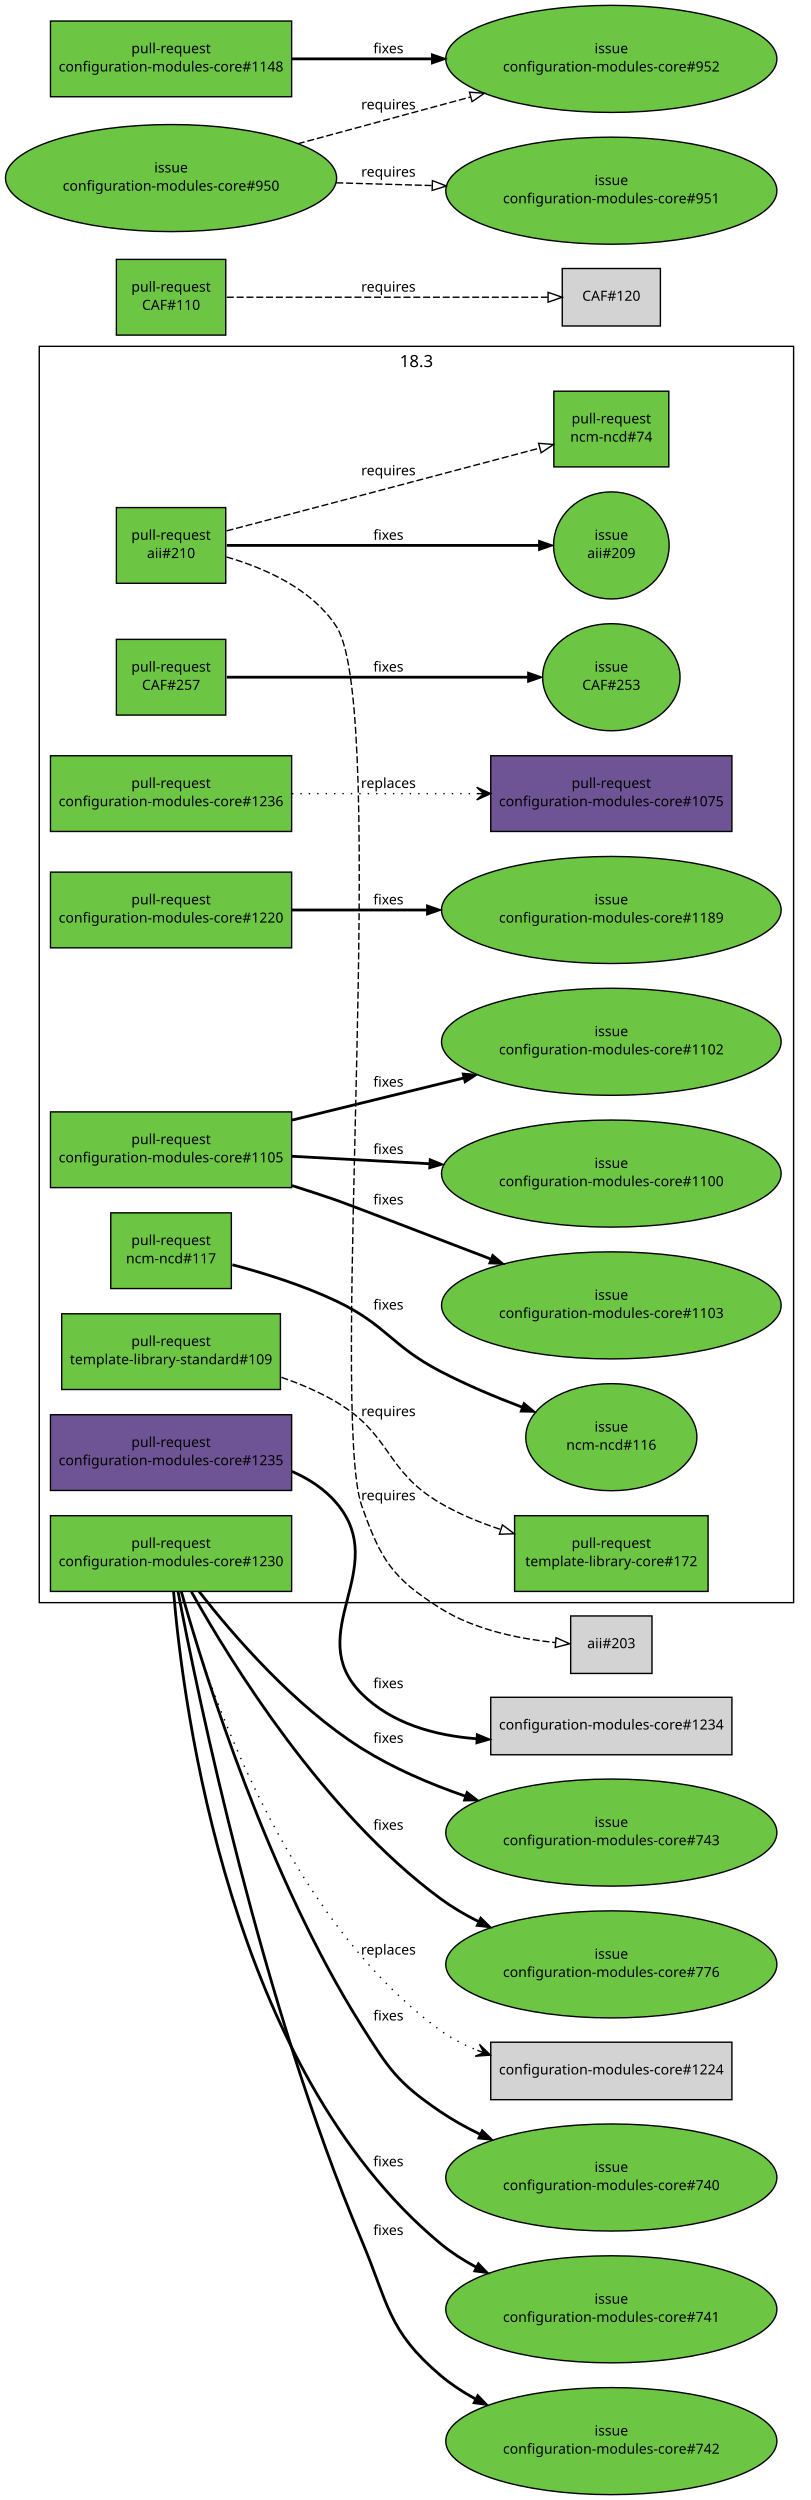
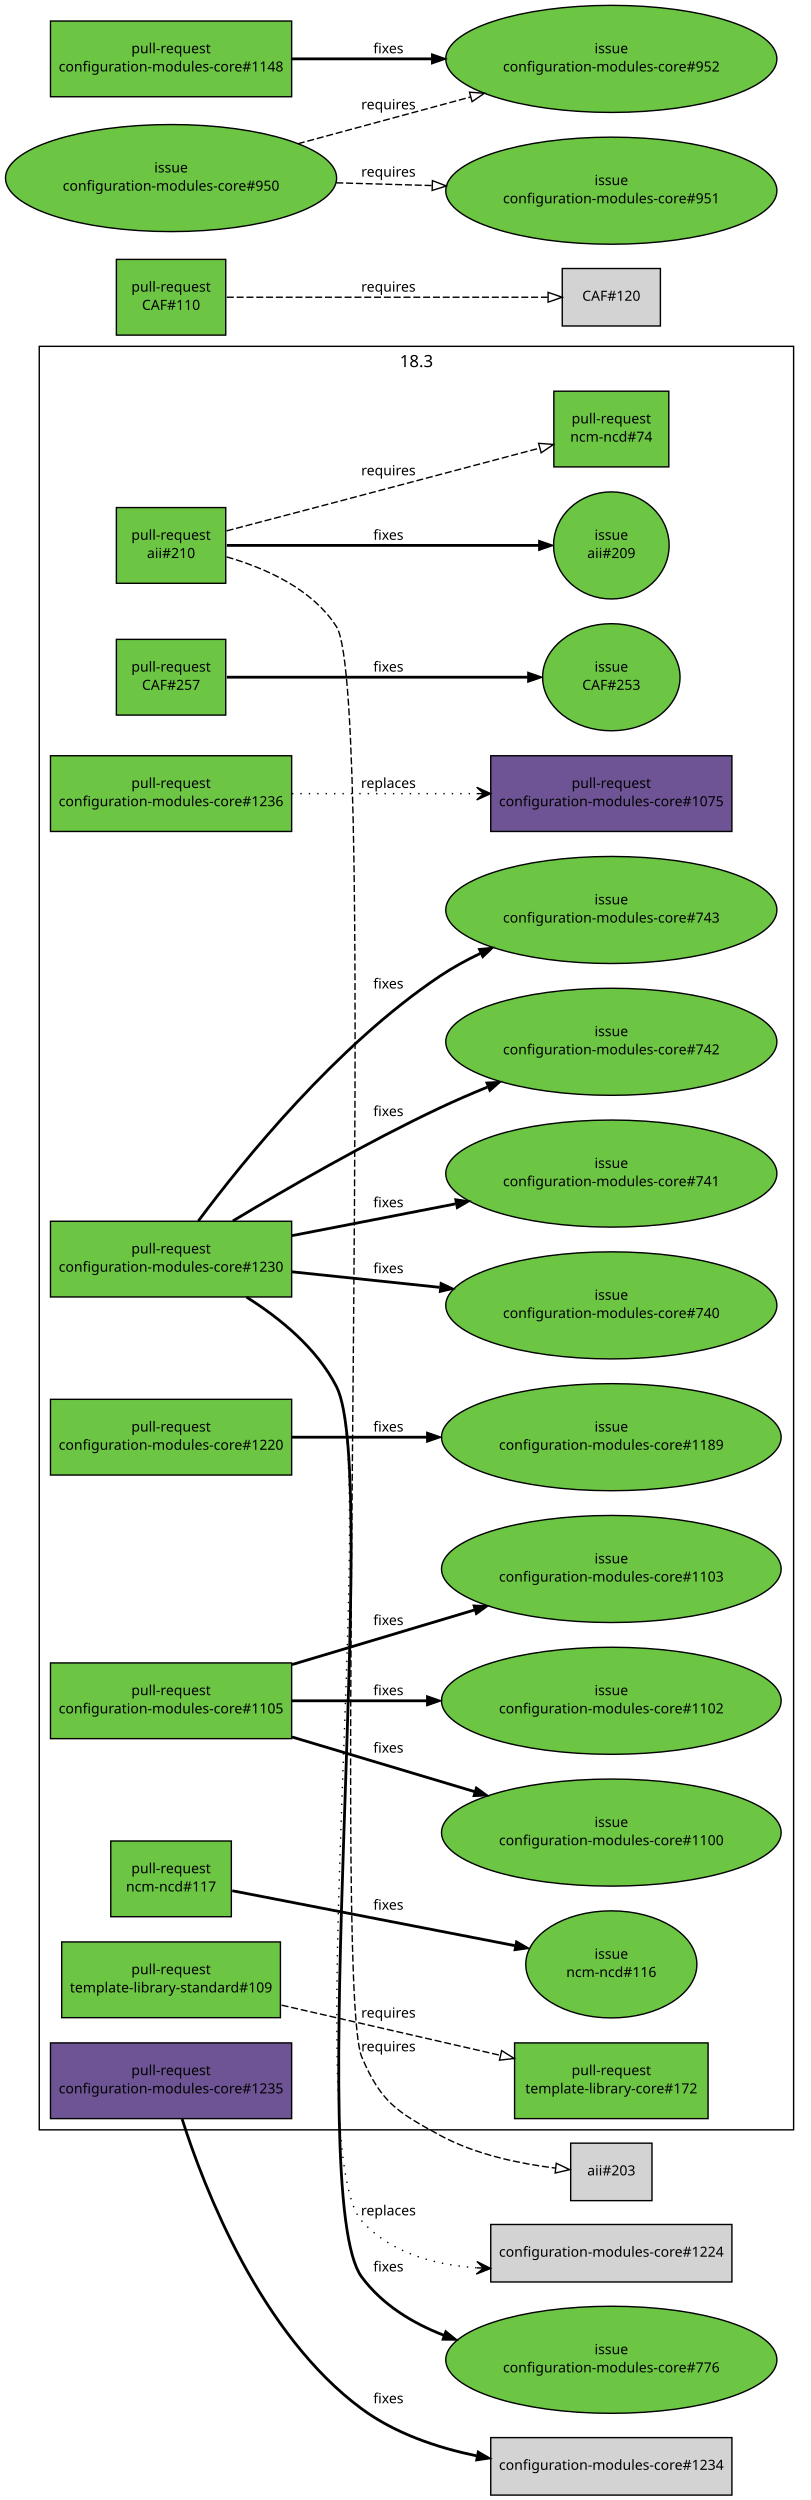
<svg xmlns="http://www.w3.org/2000/svg" xmlns:xlink="http://www.w3.org/1999/xlink" width="578pt" height="1783pt" viewBox="0.00 0.00 578.00 1783.00">
  <g id="graph1" class="graph" transform="scale(1 1) rotate(0) translate(4 1779)">
    <polygon fill="white" stroke="white" points="-4,5 -4,-1779 575,-1779 575,5 -4,5" />
    <g id="graph3" class="cluster">
-       <polygon fill="none" stroke="black" points="24,-636 24,-1532 562,-1532 562,-636 24,-636" />
+       <polygon fill="none" stroke="black" points="24,-260 24,-1532 562,-1532 562,-260 24,-260" />
      <text text-anchor="middle" x="293" y="-1517.2" font-family="Sans" font-size="12.00">18.3</text>
    </g>
    <g id="node1" class="node">
      <a xlink:href="https://github.com/quattor/aii/pull/210" xlink:title="Shellfe: support active config for plugins" target="_parent">
        <polygon fill="#6cc644" stroke="black" points="157,-1417 79,-1417 79,-1363 157,-1363 157,-1417" />
        <text text-anchor="middle" x="118" y="-1394" font-family="Sans" font-size="10.00">pull-request</text>
        <text text-anchor="middle" x="118" y="-1381" font-family="Sans" font-size="10.00">aii#210</text>
      </a>
    </g>
    <g id="node3" class="node">
      <a xlink:href="https://github.com/quattor/aii/issues/209" xlink:title="support ACTIVE_CONFIG" target="_parent">
        <ellipse fill="#6cc644" stroke="black" cx="432" cy="-1390" rx="41.217" ry="38.184" />
        <text text-anchor="middle" x="432" y="-1394" font-family="Sans" font-size="10.00">issue</text>
        <text text-anchor="middle" x="432" y="-1381" font-family="Sans" font-size="10.00">aii#209</text>
      </a>
    </g>
    <g id="edge2" class="edge">
      <path fill="none" stroke="black" stroke-width="2" d="M157.768,-1390C214.279,-1390 317.868,-1390 380.284,-1390" />
      <polygon fill="black" stroke="black" points="380.31,-1393.5 390.31,-1390 380.31,-1386.5 380.31,-1393.5" />
      <text text-anchor="middle" x="273" y="-1394" font-family="Sans" font-size="10.00">fixes</text>
    </g>
    <g id="node5" class="node">
      <a xlink:href="https://github.com/quattor/ncm-ncd/pull/74" xlink:title="Set the current active config as an attribute to the component" target="_parent">
        <polygon fill="#6cc644" stroke="black" points="473,-1500 391,-1500 391,-1446 473,-1446 473,-1500" />
        <text text-anchor="middle" x="432" y="-1477" font-family="Sans" font-size="10.00">pull-request</text>
        <text text-anchor="middle" x="432" y="-1464" font-family="Sans" font-size="10.00">ncm-ncd#74</text>
      </a>
    </g>
    <g id="edge4" class="edge">
      <path fill="none" stroke="black" stroke-dasharray="5,2" d="M157.609,-1400.38C180.517,-1406.39 209.889,-1414.11 236,-1421 285.266,-1434.01 341.475,-1448.93 381.028,-1459.44" />
      <polygon fill="none" stroke="black" points="380.148,-1462.83 390.711,-1462.01 381.946,-1456.06 380.148,-1462.83" />
      <text text-anchor="middle" x="273" y="-1440" font-family="Sans" font-size="10.00">requires</text>
    </g>
    <g id="node7" class="node">
-       <polygon fill="lightgrey" stroke="black" points="461,-626.5 403,-626.5 403,-585.5 461,-585.5 461,-626.5" />
-       <text text-anchor="middle" x="432" y="-603.5" font-family="Sans" font-size="10.00">aii#203</text>
+       <polygon fill="lightgrey" stroke="black" points="461,-250.5 403,-250.5 403,-209.5 461,-209.5 461,-250.5" />
+       <text text-anchor="middle" x="432" y="-227.5" font-family="Sans" font-size="10.00">aii#203</text>
    </g>
    <g id="edge6" class="edge">
-       <path fill="none" stroke="black" stroke-dasharray="5,2" d="M157.506,-1381.79C184.567,-1373.92 218.595,-1359.07 236,-1332 273.688,-1273.37 230.657,-770.67 254,-705 267.696,-666.471 275.424,-653.832 310,-632 334.624,-616.452 367.041,-610.064 392.27,-607.503" />
-       <polygon fill="none" stroke="black" points="392.585,-610.989 402.25,-606.649 391.988,-604.015 392.585,-610.989" />
-       <text text-anchor="middle" x="273" y="-709" font-family="Sans" font-size="10.00">requires</text>
+       <path fill="none" stroke="black" stroke-dasharray="5,2" d="M157.597,-1381.85C184.701,-1374.01 218.745,-1359.17 236,-1332 266.383,-1284.16 231.85,-364.168 254,-312 267.756,-279.601 279.072,-272.803 310,-256 335.309,-242.25 367.249,-235.769 392.1,-232.716" />
+       <polygon fill="none" stroke="black" points="392.715,-236.17 402.276,-231.606 391.956,-229.211 392.715,-236.17" />
+       <text text-anchor="middle" x="273" y="-316" font-family="Sans" font-size="10.00">requires</text>
    </g>
    <g id="node8" class="node">
      <a xlink:href="https://github.com/quattor/CAF/pull/257" xlink:title="Process: run process as another user" target="_parent">
        <polygon fill="#6cc644" stroke="black" points="157,-1323 79,-1323 79,-1269 157,-1269 157,-1323" />
        <text text-anchor="middle" x="118" y="-1300" font-family="Sans" font-size="10.00">pull-request</text>
        <text text-anchor="middle" x="118" y="-1287" font-family="Sans" font-size="10.00">CAF#257</text>
      </a>
    </g>
    <g id="node10" class="node">
      <a xlink:href="https://github.com/quattor/CAF/issues/253" xlink:title="CAF::Process: Include an option to execute the command as an specific user" target="_parent">
        <ellipse fill="#6cc644" stroke="black" cx="432" cy="-1296" rx="48.998" ry="38.184" />
        <text text-anchor="middle" x="432" y="-1300" font-family="Sans" font-size="10.00">issue</text>
        <text text-anchor="middle" x="432" y="-1287" font-family="Sans" font-size="10.00">CAF#253</text>
      </a>
    </g>
    <g id="edge8" class="edge">
      <path fill="none" stroke="black" stroke-width="2" d="M157.768,-1296C211.934,-1296 309.353,-1296 372.308,-1296" />
      <polygon fill="black" stroke="black" points="372.488,-1299.5 382.488,-1296 372.488,-1292.5 372.488,-1299.5" />
      <text text-anchor="middle" x="273" y="-1300" font-family="Sans" font-size="10.00">fixes</text>
    </g>
    <g id="node11" class="node">
      <a xlink:href="https://github.com/quattor/CAF/pull/110" xlink:title="Download: API proposal" target="_parent">
        <polygon fill="#6cc644" stroke="black" points="157,-1594 79,-1594 79,-1540 157,-1540 157,-1594" />
        <text text-anchor="middle" x="118" y="-1571" font-family="Sans" font-size="10.00">pull-request</text>
        <text text-anchor="middle" x="118" y="-1558" font-family="Sans" font-size="10.00">CAF#110</text>
      </a>
    </g>
    <g id="node13" class="node">
      <polygon fill="lightgrey" stroke="black" points="467,-1587.5 397,-1587.5 397,-1546.5 467,-1546.5 467,-1587.5" />
      <text text-anchor="middle" x="432" y="-1564.5" font-family="Sans" font-size="10.00">CAF#120</text>
    </g>
    <g id="edge10" class="edge">
      <path fill="none" stroke="black" stroke-dasharray="5,2" d="M157.768,-1567C216.269,-1567 325.221,-1567 386.719,-1567" />
      <polygon fill="none" stroke="black" points="386.897,-1570.5 396.897,-1567 386.897,-1563.5 386.897,-1570.5" />
      <text text-anchor="middle" x="273" y="-1571" font-family="Sans" font-size="10.00">requires</text>
    </g>
    <g id="node14" class="node">
      <a xlink:href="https://github.com/quattor/configuration-modules-core/pull/1236" xlink:title="ncm-spma: yum: Expose support for multiple reposdirs" target="_parent">
        <polygon fill="#6cc644" stroke="black" points="204,-1240 32,-1240 32,-1186 204,-1186 204,-1240" />
        <text text-anchor="middle" x="118" y="-1217" font-family="Sans" font-size="10.00">pull-request</text>
        <text text-anchor="middle" x="118" y="-1204" font-family="Sans" font-size="10.00">configuration-modules-core#1236</text>
      </a>
    </g>
    <g id="node16" class="node">
      <a xlink:href="https://github.com/quattor/configuration-modules-core/pull/1075" xlink:title="ncm-spma (yum): Allow unmanaged repositories to be controlled seperately from packages" target="_parent">
        <polygon fill="#6e5494" stroke="black" points="518,-1240 346,-1240 346,-1186 518,-1186 518,-1240" />
        <text text-anchor="middle" x="432" y="-1217" font-family="Sans" font-size="10.00">pull-request</text>
        <text text-anchor="middle" x="432" y="-1204" font-family="Sans" font-size="10.00">configuration-modules-core#1075</text>
      </a>
    </g>
    <g id="edge12" class="edge">
      <path fill="none" stroke="black" stroke-dasharray="1,5" d="M204.217,-1213C244.975,-1213 293.781,-1213 335.743,-1213" />
      <polygon fill="black" stroke="black" points="345.975,-1213 335.975,-1217.5 340.975,-1213 335.975,-1213 335.975,-1213 335.975,-1213 340.975,-1213 335.975,-1208.5 345.975,-1213 345.975,-1213" />
      <text text-anchor="middle" x="273" y="-1217" font-family="Sans" font-size="10.00">replaces</text>
    </g>
    <g id="node17" class="node">
      <a xlink:href="https://github.com/quattor/configuration-modules-core/pull/1235" xlink:title="ncm-ofed: import CAF::Service and enable NoActionSupported" target="_parent">
-         <polygon fill="#6e5494" stroke="black" points="204,-770 32,-770 32,-716 204,-716 204,-770" />
-         <text text-anchor="middle" x="118" y="-747" font-family="Sans" font-size="10.00">pull-request</text>
-         <text text-anchor="middle" x="118" y="-734" font-family="Sans" font-size="10.00">configuration-modules-core#1235</text>
+         <polygon fill="#6e5494" stroke="black" points="204,-322 32,-322 32,-268 204,-268 204,-322" />
+         <text text-anchor="middle" x="118" y="-299" font-family="Sans" font-size="10.00">pull-request</text>
+         <text text-anchor="middle" x="118" y="-286" font-family="Sans" font-size="10.00">configuration-modules-core#1235</text>
      </a>
    </g>
    <g id="node19" class="node">
-       <polygon fill="lightgrey" stroke="black" points="518,-568.5 346,-568.5 346,-527.5 518,-527.5 518,-568.5" />
-       <text text-anchor="middle" x="432" y="-545.5" font-family="Sans" font-size="10.00">configuration-modules-core#1234</text>
+       <polygon fill="lightgrey" stroke="black" points="518,-40.5 346,-40.5 346,0.5 518,0.5 518,-40.5" />
+       <text text-anchor="middle" x="432" y="-17.5" font-family="Sans" font-size="10.00">configuration-modules-core#1234</text>
    </g>
    <g id="edge14" class="edge">
-       <path fill="none" stroke="black" stroke-width="2" d="M204.092,-729.635C216.248,-724.346 227.483,-717.048 236,-707 275.425,-660.49 210.82,-614.047 254,-571 275.313,-549.753 305.88,-541.264 335.685,-538.931" />
-       <polygon fill="black" stroke="black" points="335.961,-542.421 345.749,-538.366 335.568,-535.432 335.961,-542.421" />
-       <text text-anchor="middle" x="273" y="-575" font-family="Sans" font-size="10.00">fixes</text>
+       <path fill="none" stroke="black" stroke-width="2" d="M125.88,-267.705C141.613,-218.304 181.766,-114.261 254,-61 277.631,-43.576 307.451,-33.392 335.892,-27.491" />
+       <polygon fill="black" stroke="black" points="336.72,-30.896 345.883,-25.577 335.403,-24.021 336.72,-30.896" />
+       <text text-anchor="middle" x="273" y="-65" font-family="Sans" font-size="10.00">fixes</text>
    </g>
    <g id="node20" class="node">
      <a xlink:href="https://github.com/quattor/configuration-modules-core/pull/1230" xlink:title="ncm-ceph: support for luminous, bluestore, ceph-volume and per host osd deployment" target="_parent">
-         <polygon fill="#6cc644" stroke="black" points="204,-698 32,-698 32,-644 204,-644 204,-698" />
-         <text text-anchor="middle" x="118" y="-675" font-family="Sans" font-size="10.00">pull-request</text>
-         <text text-anchor="middle" x="118" y="-662" font-family="Sans" font-size="10.00">configuration-modules-core#1230</text>
+         <polygon fill="#6cc644" stroke="black" points="204,-908 32,-908 32,-854 204,-854 204,-908" />
+         <text text-anchor="middle" x="118" y="-885" font-family="Sans" font-size="10.00">pull-request</text>
+         <text text-anchor="middle" x="118" y="-872" font-family="Sans" font-size="10.00">configuration-modules-core#1230</text>
      </a>
    </g>
    <g id="node22" class="node">
-       <polygon fill="lightgrey" stroke="black" points="518,-322.5 346,-322.5 346,-281.5 518,-281.5 518,-322.5" />
-       <text text-anchor="middle" x="432" y="-299.5" font-family="Sans" font-size="10.00">configuration-modules-core#1224</text>
+       <polygon fill="lightgrey" stroke="black" points="518,-192.5 346,-192.5 346,-151.5 518,-151.5 518,-192.5" />
+       <text text-anchor="middle" x="432" y="-169.5" font-family="Sans" font-size="10.00">configuration-modules-core#1224</text>
    </g>
    <g id="edge16" class="edge">
-       <path fill="none" stroke="black" stroke-dasharray="1,5" d="M124.994,-643.755C143.265,-578.411 198.894,-412.194 310,-331 317.976,-325.171 326.957,-320.498 336.337,-316.753" />
-       <polygon fill="black" stroke="black" points="345.827,-313.31 337.961,-320.951 341.126,-315.015 336.426,-316.721 336.426,-316.721 336.426,-316.721 341.126,-315.015 334.891,-312.491 345.827,-313.31 345.827,-313.31" />
-       <text text-anchor="middle" x="273" y="-385" font-family="Sans" font-size="10.00">replaces</text>
+       <path fill="none" stroke="black" stroke-dasharray="1,5" d="M171.799,-853.881C195.964,-838.647 222.119,-817.188 236,-790 266.076,-731.092 209.584,-244.009 254,-195 274.491,-172.389 305.353,-163.712 335.652,-161.616" />
+       <polygon fill="black" stroke="black" points="345.89,-161.147 336.107,-166.1 340.895,-161.376 335.901,-161.605 335.901,-161.605 335.901,-161.605 340.895,-161.376 335.695,-157.11 345.89,-161.147 345.89,-161.147" />
+       <text text-anchor="middle" x="273" y="-199" font-family="Sans" font-size="10.00">replaces</text>
    </g>
    <g id="node24" class="node">
      <a xlink:href="https://github.com/quattor/configuration-modules-core/issues/740" xlink:title="ncm-ceph: add boolean to disable osd features" target="_parent">
-         <ellipse fill="#6cc644" stroke="black" cx="432" cy="-226" rx="118.087" ry="38.184" />
-         <text text-anchor="middle" x="432" y="-230" font-family="Sans" font-size="10.00">issue</text>
-         <text text-anchor="middle" x="432" y="-217" font-family="Sans" font-size="10.00">configuration-modules-core#740</text>
+         <ellipse fill="#6cc644" stroke="black" cx="432" cy="-848" rx="118.087" ry="38.184" />
+         <text text-anchor="middle" x="432" y="-852" font-family="Sans" font-size="10.00">issue</text>
+         <text text-anchor="middle" x="432" y="-839" font-family="Sans" font-size="10.00">configuration-modules-core#740</text>
      </a>
    </g>
    <g id="edge18" class="edge">
-       <path fill="none" stroke="black" stroke-width="2" d="M125.383,-643.661C142.2,-584.186 187.144,-439.899 254,-334 273.647,-302.88 279.582,-293.717 310,-273 318.762,-267.033 328.387,-261.678 338.269,-256.912" />
-       <polygon fill="black" stroke="black" points="339.785,-260.067 347.399,-252.699 336.853,-253.711 339.785,-260.067" />
-       <text text-anchor="middle" x="273" y="-338" font-family="Sans" font-size="10.00">fixes</text>
+       <path fill="none" stroke="black" stroke-width="2" d="M204.217,-871.939C236.688,-868.526 274.267,-864.577 309.424,-860.882" />
+       <polygon fill="black" stroke="black" points="310.178,-864.322 319.757,-859.796 309.446,-857.361 310.178,-864.322" />
+       <text text-anchor="middle" x="273" y="-871" font-family="Sans" font-size="10.00">fixes</text>
    </g>
    <g id="node26" class="node">
      <a xlink:href="https://github.com/quattor/configuration-modules-core/issues/741" xlink:title="ncm-ceph: check possibilities to rescale ceph in Jewel" target="_parent">
-         <ellipse fill="#6cc644" stroke="black" cx="432" cy="-132" rx="118.087" ry="38.184" />
-         <text text-anchor="middle" x="432" y="-136" font-family="Sans" font-size="10.00">issue</text>
-         <text text-anchor="middle" x="432" y="-123" font-family="Sans" font-size="10.00">configuration-modules-core#741</text>
+         <ellipse fill="#6cc644" stroke="black" cx="432" cy="-942" rx="118.087" ry="38.184" />
+         <text text-anchor="middle" x="432" y="-946" font-family="Sans" font-size="10.00">issue</text>
+         <text text-anchor="middle" x="432" y="-933" font-family="Sans" font-size="10.00">configuration-modules-core#741</text>
      </a>
    </g>
    <g id="edge20" class="edge">
-       <path fill="none" stroke="black" stroke-width="2" d="M119.768,-643.998C126.783,-560.326 160.155,-303.539 310,-179 317.659,-172.635 326.276,-167.071 335.298,-162.22" />
-       <polygon fill="black" stroke="black" points="337.087,-165.238 344.434,-157.604 333.931,-158.99 337.087,-165.238" />
-       <text text-anchor="middle" x="273" y="-234" font-family="Sans" font-size="10.00">fixes</text>
+       <path fill="none" stroke="black" stroke-width="2" d="M204.217,-897.749C240.216,-904.743 282.495,-912.956 320.79,-920.396" />
+       <polygon fill="black" stroke="black" points="320.47,-923.899 330.954,-922.37 321.805,-917.027 320.47,-923.899" />
+       <text text-anchor="middle" x="273" y="-918" font-family="Sans" font-size="10.00">fixes</text>
    </g>
    <g id="node28" class="node">
      <a xlink:href="https://github.com/quattor/configuration-modules-core/issues/742" xlink:title="ncm-ceph: allow control over deploying admin keyrings along with ceph.conf" target="_parent">
-         <ellipse fill="#6cc644" stroke="black" cx="432" cy="-38" rx="118.087" ry="38.184" />
-         <text text-anchor="middle" x="432" y="-42" font-family="Sans" font-size="10.00">issue</text>
-         <text text-anchor="middle" x="432" y="-29" font-family="Sans" font-size="10.00">configuration-modules-core#742</text>
+         <ellipse fill="#6cc644" stroke="black" cx="432" cy="-1036" rx="118.087" ry="38.184" />
+         <text text-anchor="middle" x="432" y="-1040" font-family="Sans" font-size="10.00">issue</text>
+         <text text-anchor="middle" x="432" y="-1027" font-family="Sans" font-size="10.00">configuration-modules-core#742</text>
      </a>
    </g>
    <g id="edge22" class="edge">
-       <path fill="none" stroke="black" stroke-width="2" d="M122.967,-643.896C137.332,-568.443 182.505,-350.383 254,-181 273.208,-135.492 272.387,-117.018 310,-85 317.518,-78.6 326.004,-73.018 334.912,-68.16" />
-       <polygon fill="black" stroke="black" points="336.632,-71.212 343.94,-63.541 333.443,-64.981 336.632,-71.212" />
-       <text text-anchor="middle" x="273" y="-185" font-family="Sans" font-size="10.00">fixes</text>
+       <path fill="none" stroke="black" stroke-width="2" d="M162.035,-908.186C200.341,-931.245 257.752,-964.399 310,-989 320.749,-994.061 332.203,-999.018 343.624,-1003.7" />
+       <polygon fill="black" stroke="black" points="342.611,-1007.07 353.194,-1007.57 345.232,-1000.58 342.611,-1007.07" />
+       <text text-anchor="middle" x="273" y="-983" font-family="Sans" font-size="10.00">fixes</text>
    </g>
    <g id="node30" class="node">
      <a xlink:href="https://github.com/quattor/configuration-modules-core/issues/743" xlink:title="ncm-ceph: check admin keyring is current before running ceph-deploy admin" target="_parent">
-         <ellipse fill="#6cc644" stroke="black" cx="432" cy="-472" rx="118.087" ry="38.184" />
-         <text text-anchor="middle" x="432" y="-476" font-family="Sans" font-size="10.00">issue</text>
-         <text text-anchor="middle" x="432" y="-463" font-family="Sans" font-size="10.00">configuration-modules-core#743</text>
+         <ellipse fill="#6cc644" stroke="black" cx="432" cy="-1130" rx="118.087" ry="38.184" />
+         <text text-anchor="middle" x="432" y="-1134" font-family="Sans" font-size="10.00">issue</text>
+         <text text-anchor="middle" x="432" y="-1121" font-family="Sans" font-size="10.00">configuration-modules-core#743</text>
      </a>
    </g>
    <g id="edge24" class="edge">
-       <path fill="none" stroke="black" stroke-width="2" d="M137.919,-643.987C162.147,-612.9 205.823,-562.252 254,-532 276.408,-517.929 302.491,-506.751 327.67,-498.045" />
-       <polygon fill="black" stroke="black" points="328.897,-501.325 337.266,-494.828 326.672,-494.688 328.897,-501.325" />
-       <text text-anchor="middle" x="273" y="-536" font-family="Sans" font-size="10.00">fixes</text>
+       <path fill="none" stroke="black" stroke-width="2" d="M137.456,-908.207C169.18,-950.817 235.988,-1033.53 310,-1083 318.885,-1088.94 328.629,-1094.28 338.615,-1099.05" />
+       <polygon fill="black" stroke="black" points="337.287,-1102.29 347.837,-1103.27 340.198,-1095.93 337.287,-1102.29" />
+       <text text-anchor="middle" x="273" y="-1074" font-family="Sans" font-size="10.00">fixes</text>
    </g>
    <g id="node32" class="node">
      <a xlink:href="https://github.com/quattor/configuration-modules-core/issues/776" xlink:title="ncm-ceph: ceph mds stat output redesigned on Jewel" target="_parent">
-         <ellipse fill="#6cc644" stroke="black" cx="432" cy="-378" rx="118.087" ry="38.184" />
-         <text text-anchor="middle" x="432" y="-382" font-family="Sans" font-size="10.00">issue</text>
-         <text text-anchor="middle" x="432" y="-369" font-family="Sans" font-size="10.00">configuration-modules-core#776</text>
+         <ellipse fill="#6cc644" stroke="black" cx="432" cy="-96" rx="118.087" ry="38.184" />
+         <text text-anchor="middle" x="432" y="-100" font-family="Sans" font-size="10.00">issue</text>
+         <text text-anchor="middle" x="432" y="-87" font-family="Sans" font-size="10.00">configuration-modules-core#776</text>
      </a>
    </g>
    <g id="edge26" class="edge">
-       <path fill="none" stroke="black" stroke-width="2" d="M132.52,-643.746C160.484,-593.681 226.496,-486.57 310,-425 318.307,-418.875 327.511,-413.444 337.033,-408.652" />
-       <polygon fill="black" stroke="black" points="338.726,-411.722 346.24,-404.252 335.708,-405.406 338.726,-411.722" />
-       <text text-anchor="middle" x="273" y="-474" font-family="Sans" font-size="10.00">fixes</text>
+       <path fill="none" stroke="black" stroke-width="2" d="M171.821,-853.892C195.991,-838.661 222.145,-817.202 236,-790 268.036,-727.105 211.874,-211.635 254,-155 268.516,-135.485 289.718,-122.335 312.468,-113.498" />
+       <polygon fill="black" stroke="black" points="313.723,-116.766 321.946,-110.085 311.352,-110.18 313.723,-116.766" />
+       <text text-anchor="middle" x="273" y="-159" font-family="Sans" font-size="10.00">fixes</text>
    </g>
    <g id="node33" class="node">
      <a xlink:href="https://github.com/quattor/configuration-modules-core/pull/1220" xlink:title="ncm-cups: Stop daemon if server not enabled" target="_parent">
-         <polygon fill="#6cc644" stroke="black" points="204,-1157 32,-1157 32,-1103 204,-1103 204,-1157" />
-         <text text-anchor="middle" x="118" y="-1134" font-family="Sans" font-size="10.00">pull-request</text>
-         <text text-anchor="middle" x="118" y="-1121" font-family="Sans" font-size="10.00">configuration-modules-core#1220</text>
+         <polygon fill="#6cc644" stroke="black" points="204,-781 32,-781 32,-727 204,-727 204,-781" />
+         <text text-anchor="middle" x="118" y="-758" font-family="Sans" font-size="10.00">pull-request</text>
+         <text text-anchor="middle" x="118" y="-745" font-family="Sans" font-size="10.00">configuration-modules-core#1220</text>
      </a>
    </g>
    <g id="node35" class="node">
      <a xlink:href="https://github.com/quattor/configuration-modules-core/issues/1189" xlink:title="ncm-cups: Nodetype of client should stop running cups daemon" target="_parent">
-         <ellipse fill="#6cc644" stroke="black" cx="432" cy="-1130" rx="121.122" ry="38.184" />
-         <text text-anchor="middle" x="432" y="-1134" font-family="Sans" font-size="10.00">issue</text>
-         <text text-anchor="middle" x="432" y="-1121" font-family="Sans" font-size="10.00">configuration-modules-core#1189</text>
+         <ellipse fill="#6cc644" stroke="black" cx="432" cy="-754" rx="121.122" ry="38.184" />
+         <text text-anchor="middle" x="432" y="-758" font-family="Sans" font-size="10.00">issue</text>
+         <text text-anchor="middle" x="432" y="-745" font-family="Sans" font-size="10.00">configuration-modules-core#1189</text>
      </a>
    </g>
    <g id="edge28" class="edge">
-       <path fill="none" stroke="black" stroke-width="2" d="M204.217,-1130C233.916,-1130 267.888,-1130 300.372,-1130" />
-       <polygon fill="black" stroke="black" points="300.399,-1133.5 310.399,-1130 300.399,-1126.5 300.399,-1133.5" />
-       <text text-anchor="middle" x="273" y="-1134" font-family="Sans" font-size="10.00">fixes</text>
+       <path fill="none" stroke="black" stroke-width="2" d="M204.217,-754C233.916,-754 267.888,-754 300.372,-754" />
+       <polygon fill="black" stroke="black" points="300.399,-757.5 310.399,-754 300.399,-750.5 300.399,-757.5" />
+       <text text-anchor="middle" x="273" y="-758" font-family="Sans" font-size="10.00">fixes</text>
    </g>
    <g id="node36" class="node">
      <a xlink:href="https://github.com/quattor/configuration-modules-core/pull/1105" xlink:title="ncm-authconfig: fix krb5_realm, user_object_class and newline between ldap_krb5_canonicalize and ldap_krb5_realm" target="_parent">
-         <polygon fill="#6cc644" stroke="black" points="204,-986 32,-986 32,-932 204,-932 204,-986" />
-         <text text-anchor="middle" x="118" y="-963" font-family="Sans" font-size="10.00">pull-request</text>
-         <text text-anchor="middle" x="118" y="-950" font-family="Sans" font-size="10.00">configuration-modules-core#1105</text>
+         <polygon fill="#6cc644" stroke="black" points="204,-593 32,-593 32,-539 204,-539 204,-593" />
+         <text text-anchor="middle" x="118" y="-570" font-family="Sans" font-size="10.00">pull-request</text>
+         <text text-anchor="middle" x="118" y="-557" font-family="Sans" font-size="10.00">configuration-modules-core#1105</text>
      </a>
    </g>
    <g id="node38" class="node">
      <a xlink:href="https://github.com/quattor/configuration-modules-core/issues/1100" xlink:title="ncm-authconfig : no newline after krb5_canonicalize option" target="_parent">
-         <ellipse fill="#6cc644" stroke="black" cx="432" cy="-942" rx="121.122" ry="38.184" />
-         <text text-anchor="middle" x="432" y="-946" font-family="Sans" font-size="10.00">issue</text>
-         <text text-anchor="middle" x="432" y="-933" font-family="Sans" font-size="10.00">configuration-modules-core#1100</text>
+         <ellipse fill="#6cc644" stroke="black" cx="432" cy="-472" rx="121.122" ry="38.184" />
+         <text text-anchor="middle" x="432" y="-476" font-family="Sans" font-size="10.00">issue</text>
+         <text text-anchor="middle" x="432" y="-463" font-family="Sans" font-size="10.00">configuration-modules-core#1100</text>
      </a>
    </g>
    <g id="edge30" class="edge">
-       <path fill="none" stroke="black" stroke-width="2" d="M204.217,-954.332C234.409,-952.698 269.018,-950.824 301.99,-949.039" />
-       <polygon fill="black" stroke="black" points="302.368,-952.524 312.164,-948.488 301.989,-945.534 302.368,-952.524" />
-       <text text-anchor="middle" x="273" y="-956" font-family="Sans" font-size="10.00">fixes</text>
+       <path fill="none" stroke="black" stroke-width="2" d="M204.217,-540.19C244.557,-528.113 292.783,-513.676 334.453,-501.202" />
+       <polygon fill="black" stroke="black" points="335.488,-504.546 344.064,-498.325 333.48,-497.84 335.488,-504.546" />
+       <text text-anchor="middle" x="273" y="-529" font-family="Sans" font-size="10.00">fixes</text>
    </g>
    <g id="node40" class="node">
      <a xlink:href="https://github.com/quattor/configuration-modules-core/issues/1102" xlink:title="ncm-authconfig: There is no " target="_parent">
-         <ellipse fill="#6cc644" stroke="black" cx="432" cy="-1036" rx="121.122" ry="38.184" />
-         <text text-anchor="middle" x="432" y="-1040" font-family="Sans" font-size="10.00">issue</text>
-         <text text-anchor="middle" x="432" y="-1027" font-family="Sans" font-size="10.00">configuration-modules-core#1102</text>
+         <ellipse fill="#6cc644" stroke="black" cx="432" cy="-566" rx="121.122" ry="38.184" />
+         <text text-anchor="middle" x="432" y="-570" font-family="Sans" font-size="10.00">issue</text>
+         <text text-anchor="middle" x="432" y="-557" font-family="Sans" font-size="10.00">configuration-modules-core#1102</text>
      </a>
    </g>
    <g id="edge32" class="edge">
-       <path fill="none" stroke="black" stroke-width="2" d="M204.217,-980.142C242.039,-989.417 286.793,-1000.39 326.577,-1010.15" />
-       <polygon fill="black" stroke="black" points="325.763,-1013.55 336.309,-1012.53 327.431,-1006.75 325.763,-1013.55" />
-       <text text-anchor="middle" x="273" y="-1004" font-family="Sans" font-size="10.00">fixes</text>
+       <path fill="none" stroke="black" stroke-width="2" d="M204.217,-566C233.916,-566 267.888,-566 300.372,-566" />
+       <polygon fill="black" stroke="black" points="300.399,-569.5 310.399,-566 300.399,-562.5 300.399,-569.5" />
+       <text text-anchor="middle" x="273" y="-570" font-family="Sans" font-size="10.00">fixes</text>
    </g>
    <g id="node42" class="node">
      <a xlink:href="https://github.com/quattor/configuration-modules-core/issues/1103" xlink:title="ncm-authconfig: krb5_realm = ARRAY(0x39a5830)" target="_parent">
-         <ellipse fill="#6cc644" stroke="black" cx="432" cy="-848" rx="121.122" ry="38.184" />
-         <text text-anchor="middle" x="432" y="-852" font-family="Sans" font-size="10.00">issue</text>
-         <text text-anchor="middle" x="432" y="-839" font-family="Sans" font-size="10.00">configuration-modules-core#1103</text>
+         <ellipse fill="#6cc644" stroke="black" cx="432" cy="-660" rx="121.122" ry="38.184" />
+         <text text-anchor="middle" x="432" y="-664" font-family="Sans" font-size="10.00">issue</text>
+         <text text-anchor="middle" x="432" y="-651" font-family="Sans" font-size="10.00">configuration-modules-core#1103</text>
      </a>
    </g>
    <g id="edge34" class="edge">
-       <path fill="none" stroke="black" stroke-width="2" d="M204.26,-933.441C214.984,-930.041 225.77,-926.513 236,-923 241.807,-921.006 295.852,-900.313 345.719,-881.169" />
-       <polygon fill="black" stroke="black" points="347.214,-884.344 355.295,-877.492 344.705,-877.809 347.214,-884.344" />
-       <text text-anchor="middle" x="273" y="-920" font-family="Sans" font-size="10.00">fixes</text>
+       <path fill="none" stroke="black" stroke-width="2" d="M204.217,-591.81C244.557,-603.887 292.783,-618.324 334.453,-630.798" />
+       <polygon fill="black" stroke="black" points="333.48,-634.16 344.064,-633.675 335.488,-627.454 333.48,-634.16" />
+       <text text-anchor="middle" x="273" y="-620" font-family="Sans" font-size="10.00">fixes</text>
    </g>
    <g id="node43" class="node">
      <a xlink:href="https://github.com/quattor/configuration-modules-core/pull/1148" xlink:title="ncm-spma: Remove support from groups from spma yumng backend" target="_parent">
        <polygon fill="#6cc644" stroke="black" points="204,-1764 32,-1764 32,-1710 204,-1710 204,-1764" />
        <text text-anchor="middle" x="118" y="-1741" font-family="Sans" font-size="10.00">pull-request</text>
        <text text-anchor="middle" x="118" y="-1728" font-family="Sans" font-size="10.00">configuration-modules-core#1148</text>
      </a>
    </g>
    <g id="node45" class="node">
      <a xlink:href="https://github.com/quattor/configuration-modules-core/issues/952" xlink:title="ncm-spma (yumng): Remove support for package groups" target="_parent">
        <ellipse fill="#6cc644" stroke="black" cx="432" cy="-1737" rx="118.087" ry="38.184" />
        <text text-anchor="middle" x="432" y="-1741" font-family="Sans" font-size="10.00">issue</text>
        <text text-anchor="middle" x="432" y="-1728" font-family="Sans" font-size="10.00">configuration-modules-core#952</text>
      </a>
    </g>
    <g id="edge36" class="edge">
      <path fill="none" stroke="black" stroke-width="2" d="M204.217,-1737C234.903,-1737 270.151,-1737 303.606,-1737" />
      <polygon fill="black" stroke="black" points="303.924,-1740.5 313.924,-1737 303.924,-1733.5 303.924,-1740.5" />
      <text text-anchor="middle" x="273" y="-1741" font-family="Sans" font-size="10.00">fixes</text>
    </g>
    <g id="node46" class="node">
      <a xlink:href="https://github.com/quattor/configuration-modules-core/issues/950" xlink:title="ncm-spma: Remove support for package groups from yum backends" target="_parent">
        <ellipse fill="#6cc644" stroke="black" cx="118" cy="-1652" rx="118.087" ry="38.184" />
        <text text-anchor="middle" x="118" y="-1656" font-family="Sans" font-size="10.00">issue</text>
        <text text-anchor="middle" x="118" y="-1643" font-family="Sans" font-size="10.00">configuration-modules-core#950</text>
      </a>
    </g>
    <g id="edge40" class="edge">
      <path fill="none" stroke="black" stroke-dasharray="5,2" d="M208.401,-1676.47C246.98,-1686.92 292.147,-1699.14 331.747,-1709.86" />
      <polygon fill="none" stroke="black" points="330.855,-1713.25 341.422,-1712.48 332.684,-1706.49 330.855,-1713.25" />
      <text text-anchor="middle" x="273" y="-1701" font-family="Sans" font-size="10.00">requires</text>
    </g>
    <g id="node48" class="node">
      <a xlink:href="https://github.com/quattor/configuration-modules-core/issues/951" xlink:title="ncm-spma (yum): Remove support for package groups" target="_parent">
        <ellipse fill="#6cc644" stroke="black" cx="432" cy="-1643" rx="118.087" ry="38.184" />
        <text text-anchor="middle" x="432" y="-1647" font-family="Sans" font-size="10.00">issue</text>
        <text text-anchor="middle" x="432" y="-1634" font-family="Sans" font-size="10.00">configuration-modules-core#951</text>
      </a>
    </g>
    <g id="edge38" class="edge">
      <path fill="none" stroke="black" stroke-dasharray="5,2" d="M235.815,-1648.62C258.074,-1647.99 281.456,-1647.31 304.01,-1646.67" />
      <polygon fill="none" stroke="black" points="304.412,-1650.16 314.308,-1646.37 304.212,-1643.16 304.412,-1650.16" />
      <text text-anchor="middle" x="273" y="-1653" font-family="Sans" font-size="10.00">requires</text>
    </g>
    <g id="node50" class="node">
      <a xlink:href="https://github.com/quattor/ncm-ncd/pull/117" xlink:title="Allow component modules to be loaded from any path" target="_parent">
-         <polygon fill="#6cc644" stroke="black" points="161,-914 75,-914 75,-860 161,-860 161,-914" />
-         <text text-anchor="middle" x="118" y="-891" font-family="Sans" font-size="10.00">pull-request</text>
-         <text text-anchor="middle" x="118" y="-878" font-family="Sans" font-size="10.00">ncm-ncd#117</text>
+         <polygon fill="#6cc644" stroke="black" points="161,-466 75,-466 75,-412 161,-412 161,-466" />
+         <text text-anchor="middle" x="118" y="-443" font-family="Sans" font-size="10.00">pull-request</text>
+         <text text-anchor="middle" x="118" y="-430" font-family="Sans" font-size="10.00">ncm-ncd#117</text>
      </a>
    </g>
    <g id="node52" class="node">
      <a xlink:href="https://github.com/quattor/ncm-ncd/issues/116" xlink:title="hasFile() prevents component modules from being relocated" target="_parent">
-         <ellipse fill="#6cc644" stroke="black" cx="432" cy="-754" rx="61.018" ry="38.184" />
-         <text text-anchor="middle" x="432" y="-758" font-family="Sans" font-size="10.00">issue</text>
-         <text text-anchor="middle" x="432" y="-745" font-family="Sans" font-size="10.00">ncm-ncd#116</text>
+         <ellipse fill="#6cc644" stroke="black" cx="432" cy="-378" rx="61.018" ry="38.184" />
+         <text text-anchor="middle" x="432" y="-382" font-family="Sans" font-size="10.00">issue</text>
+         <text text-anchor="middle" x="432" y="-369" font-family="Sans" font-size="10.00">ncm-ncd#116</text>
      </a>
    </g>
    <g id="edge42" class="edge">
-       <path fill="none" stroke="black" stroke-width="2" d="M161.761,-876.984C184.512,-870.955 212.416,-862.252 236,-851 271.824,-833.908 274.811,-819.363 310,-801 328.333,-791.433 349.07,-782.723 368.176,-775.471" />
-       <polygon fill="black" stroke="black" points="369.552,-778.693 377.702,-771.923 367.109,-772.134 369.552,-778.693" />
-       <text text-anchor="middle" x="273" y="-845" font-family="Sans" font-size="10.00">fixes</text>
+       <path fill="none" stroke="black" stroke-width="2" d="M161.66,-430.518C213.858,-420.378 301.846,-403.285 363.213,-391.363" />
+       <polygon fill="black" stroke="black" points="364.055,-394.765 373.204,-389.422 362.72,-387.894 364.055,-394.765" />
+       <text text-anchor="middle" x="273" y="-417" font-family="Sans" font-size="10.00">fixes</text>
    </g>
    <g id="node53" class="node">
      <a xlink:href="https://github.com/quattor/template-library-standard/pull/109" xlink:title="Add sample of nvidia workstation and compute GPUs" target="_parent">
-         <polygon fill="#6cc644" stroke="black" points="196,-842 40,-842 40,-788 196,-788 196,-842" />
-         <text text-anchor="middle" x="118" y="-819" font-family="Sans" font-size="10.00">pull-request</text>
-         <text text-anchor="middle" x="118" y="-806" font-family="Sans" font-size="10.00">template-library-standard#109</text>
+         <polygon fill="#6cc644" stroke="black" points="196,-394 40,-394 40,-340 196,-340 196,-394" />
+         <text text-anchor="middle" x="118" y="-371" font-family="Sans" font-size="10.00">pull-request</text>
+         <text text-anchor="middle" x="118" y="-358" font-family="Sans" font-size="10.00">template-library-standard#109</text>
      </a>
    </g>
    <g id="node55" class="node">
      <a xlink:href="https://github.com/quattor/template-library-core/pull/172" xlink:title="Allow RAM to be modelled on GPU cards" target="_parent">
-         <polygon fill="#6cc644" stroke="black" points="501,-698 363,-698 363,-644 501,-644 501,-698" />
-         <text text-anchor="middle" x="432" y="-675" font-family="Sans" font-size="10.00">pull-request</text>
-         <text text-anchor="middle" x="432" y="-662" font-family="Sans" font-size="10.00">template-library-core#172</text>
+         <polygon fill="#6cc644" stroke="black" points="501,-322 363,-322 363,-268 501,-268 501,-322" />
+         <text text-anchor="middle" x="432" y="-299" font-family="Sans" font-size="10.00">pull-request</text>
+         <text text-anchor="middle" x="432" y="-286" font-family="Sans" font-size="10.00">template-library-core#172</text>
      </a>
    </g>
    <g id="edge44" class="edge">
-       <path fill="none" stroke="black" stroke-dasharray="5,2" d="M196.717,-796.724C210.302,-791.982 223.924,-786.139 236,-779 275.501,-755.648 270.392,-730.171 310,-707 323.213,-699.271 338.215,-693.088 353.068,-688.18" />
-       <polygon fill="none" stroke="black" points="354.291,-691.465 362.787,-685.136 352.198,-684.785 354.291,-691.465" />
-       <text text-anchor="middle" x="273" y="-769" font-family="Sans" font-size="10.00">requires</text>
+       <path fill="none" stroke="black" stroke-dasharray="5,2" d="M196.83,-348.924C244.488,-337.996 305.049,-324.11 352.777,-313.166" />
+       <polygon fill="none" stroke="black" points="353.793,-316.524 362.758,-310.877 352.229,-309.701 353.793,-316.524" />
+       <text text-anchor="middle" x="273" y="-340" font-family="Sans" font-size="10.00">requires</text>
    </g>
  </g>
</svg>
